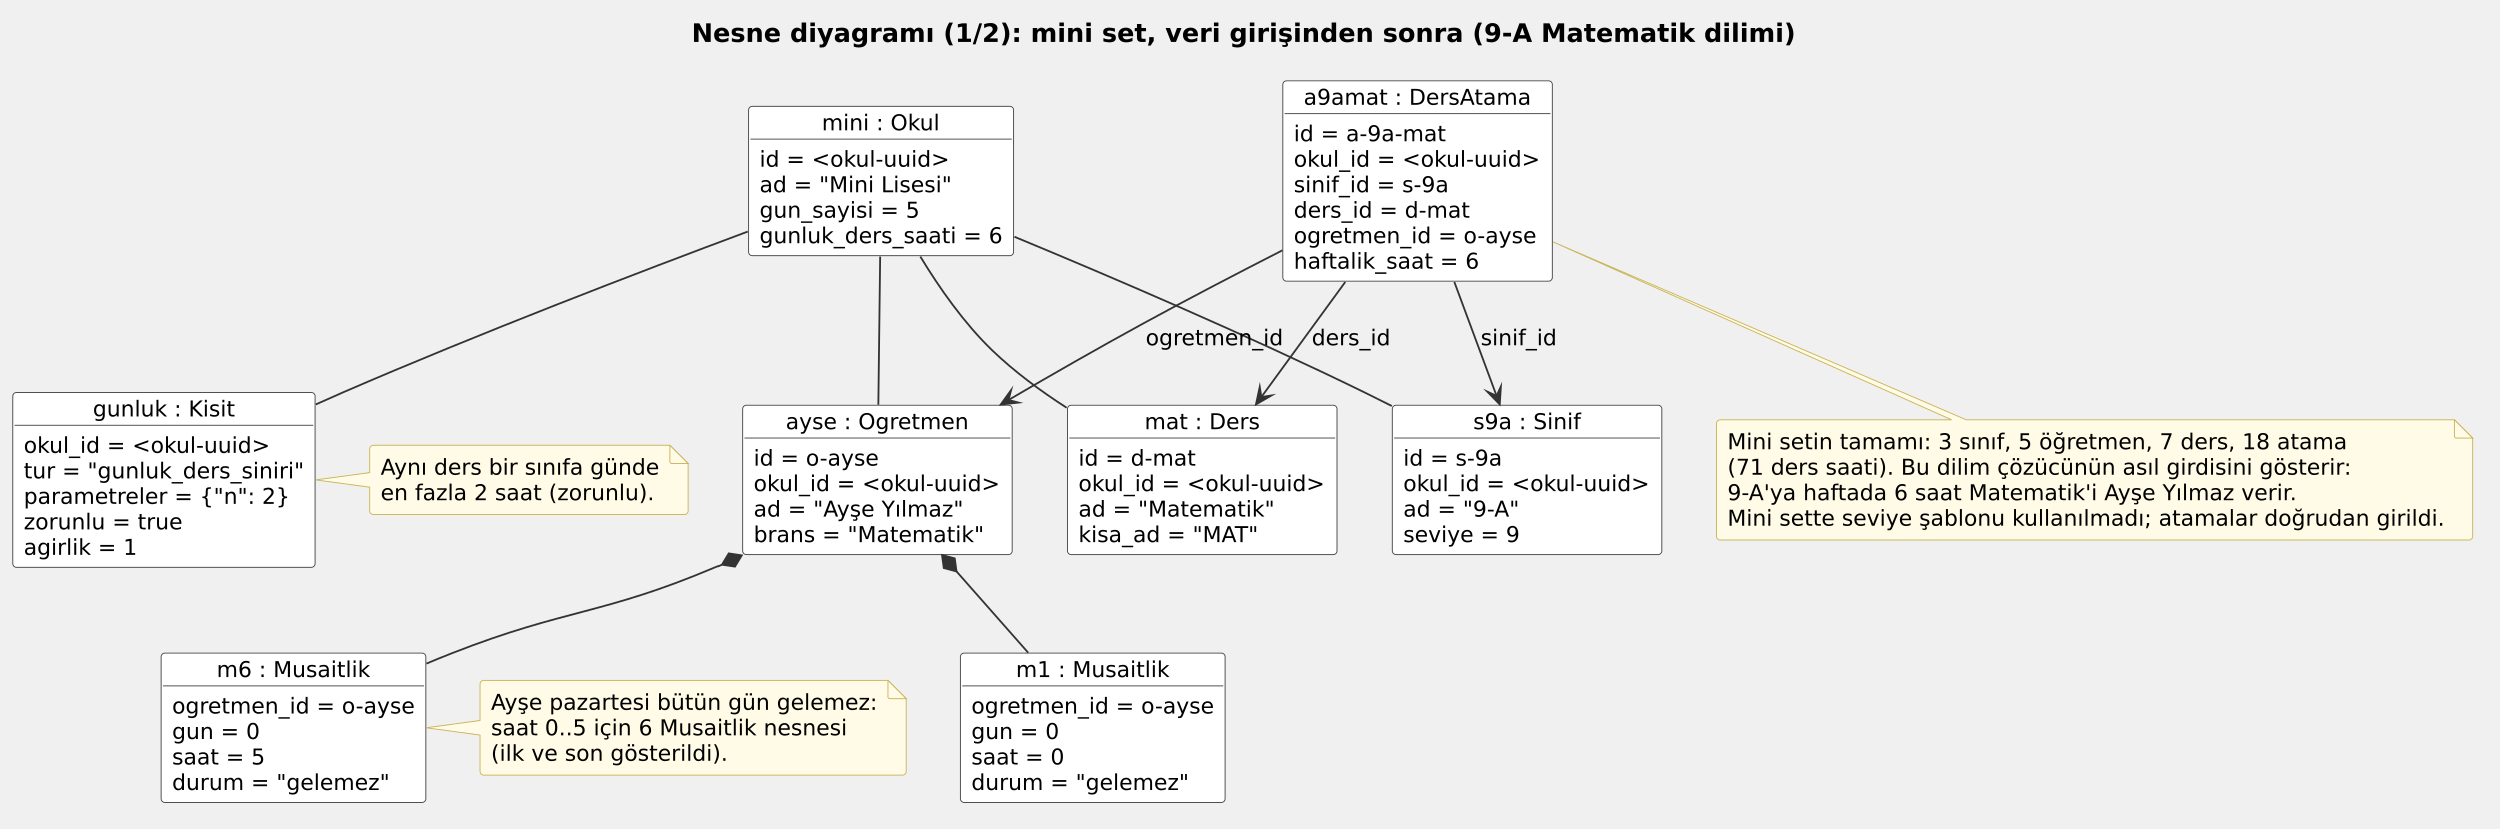
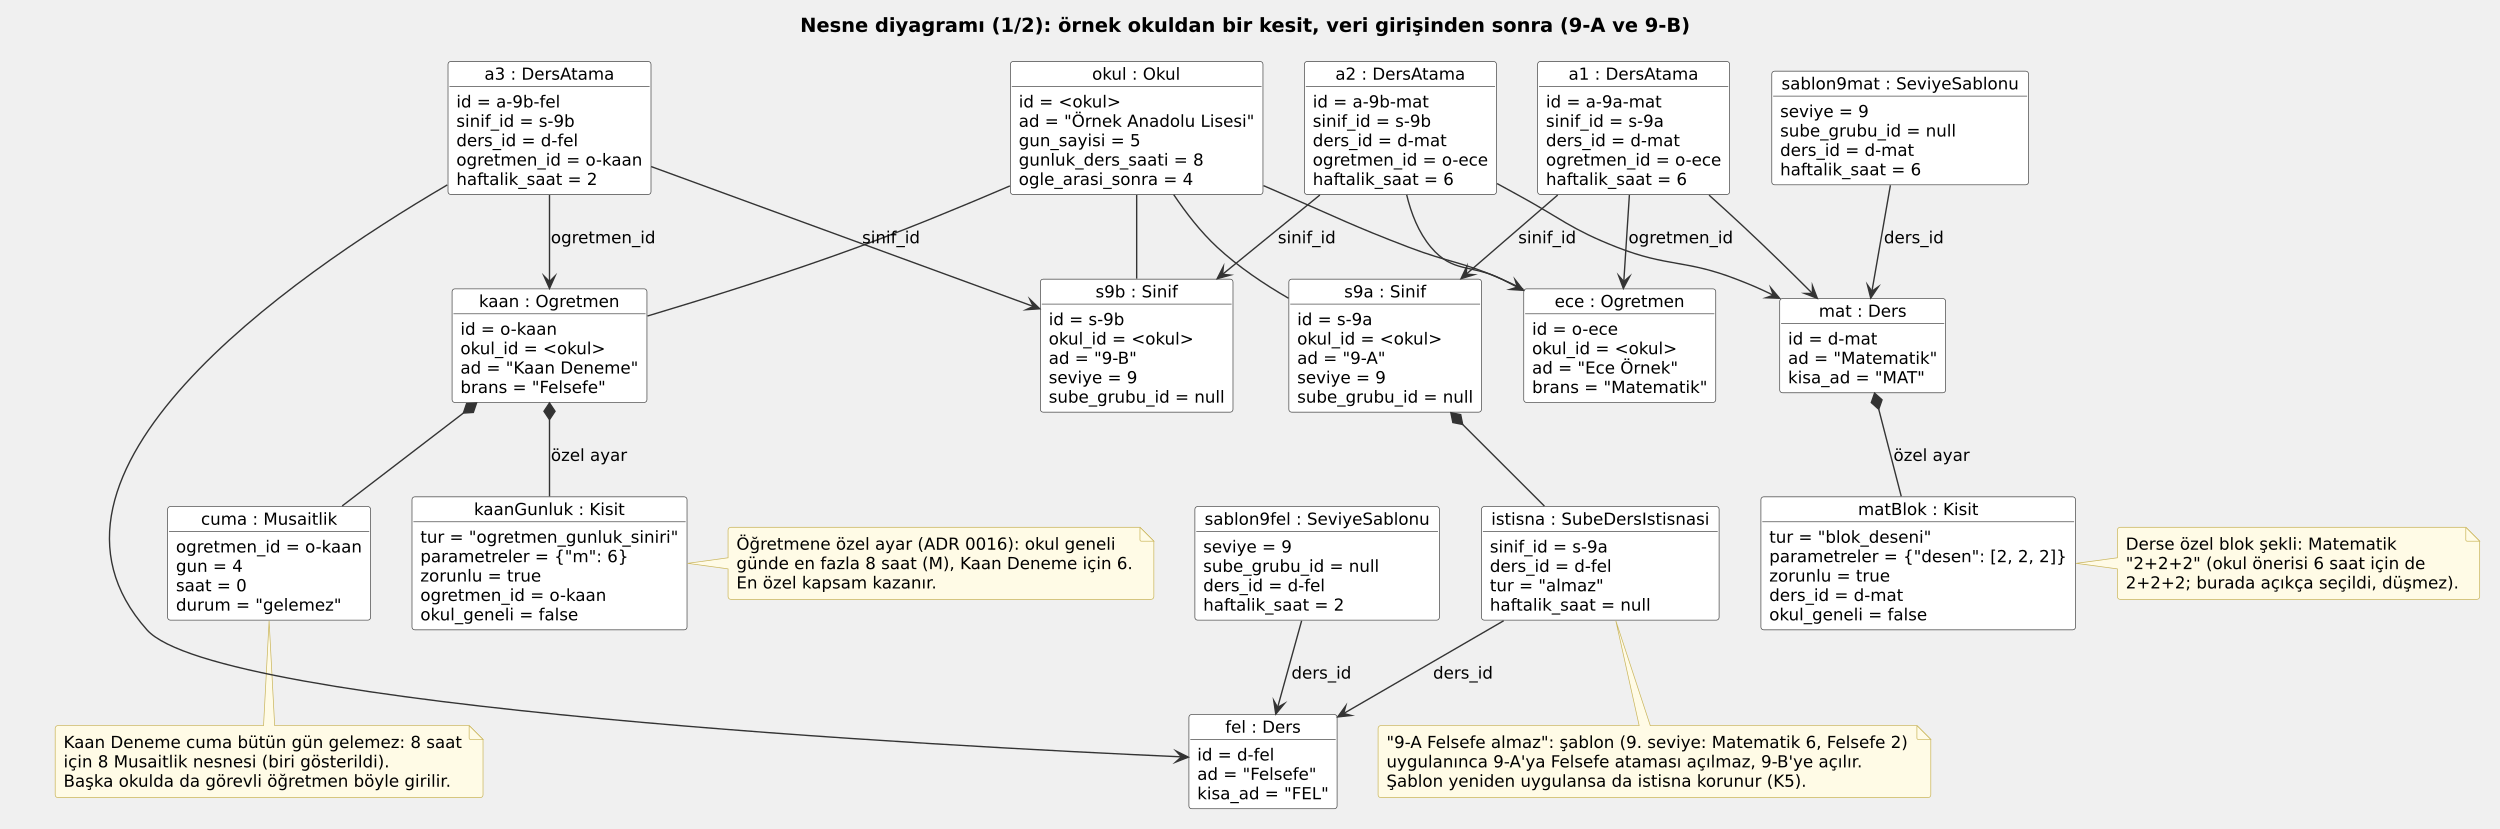
- <svg xmlns="http://www.w3.org/2000/svg" version="1.1" data-diagram-type="CLASS" style="width:1370px;height:454px;background:#FFFFFF;" width="1370px" height="454px" viewBox="0 0 1370 454" zoomAndPan="magnify" preserveAspectRatio="none" contentStyleType="text/css">
+ <svg xmlns="http://www.w3.org/2000/svg" version="1.1" data-diagram-type="CLASS" style="width:1801px;height:597px;background:#FFFFFF;" width="1801px" height="597px" viewBox="0 0 1801 597" zoomAndPan="magnify" preserveAspectRatio="none" contentStyleType="text/css">
  <defs />
  <g font-family="sans-serif" lengthAdjust="spacing">
    <g class="title" data-source-line="2">
-       <text x="379.024" y="22.995" fill="#000" font-size="14" textLength="604.974" font-weight="700" font-family="'DejaVu Sans'">Nesne diyagramı (1/2): mini set, veri girişinden sonra (9-A Matematik dilimi)</text>
+       <text x="576.447" y="22.995" fill="#000" font-size="14" textLength="641.464" font-weight="700" font-family="'DejaVu Sans'">Nesne diyagramı (1/2): örnek okuldan bir kesit, veri girişinden sonra (9-A ve 9-B)</text>
    </g>
    <g class="entity" data-qualified-name="okul" id="ent0001" data-source-line="7">
-       <rect x="410.22" y="58.267" width="145.219" height="81.844" fill="#FFF" style="stroke:#444;stroke-width:0.5;" rx="2" ry="2" />
-       <text x="450.345" y="71.406" fill="#000" font-size="12" textLength="64.969" font-family="'DejaVu Sans'">mini : Okul</text>
-       <line x1="411.22" y1="76.236" x2="554.439" y2="76.236" style="stroke:#444;stroke-width:0.5;" />
-       <text x="416.22" y="91.374" fill="#000" font-size="12" textLength="104.467" font-family="'DejaVu Sans'">id = &lt;okul-uuid&gt;</text>
-       <text x="416.22" y="105.343" fill="#000" font-size="12" textLength="105.375" font-family="'DejaVu Sans'">ad = "Mini Lisesi"</text>
-       <text x="416.22" y="119.312" fill="#000" font-size="12" textLength="87.773" font-family="'DejaVu Sans'">gun_sayisi = 5</text>
-       <text x="416.22" y="133.281" fill="#000" font-size="12" textLength="133.219" font-family="'DejaVu Sans'">gunluk_ders_saati = 6</text>
-     </g>
-     <g class="entity" data-qualified-name="ayse" id="ent0002" data-source-line="14">
-       <rect x="406.98" y="222.067" width="147.697" height="81.844" fill="#FFF" style="stroke:#444;stroke-width:0.5;" rx="2" ry="2" />
-       <text x="430.567" y="235.206" fill="#000" font-size="12" textLength="100.523" font-family="'DejaVu Sans'">ayse : Ogretmen</text>
-       <line x1="407.98" y1="240.036" x2="553.677" y2="240.036" style="stroke:#444;stroke-width:0.5;" />
-       <text x="412.98" y="255.174" fill="#000" font-size="12" textLength="68.396" font-family="'DejaVu Sans'">id = o-ayse</text>
-       <text x="412.98" y="269.143" fill="#000" font-size="12" textLength="135.697" font-family="'DejaVu Sans'">okul_id = &lt;okul-uuid&gt;</text>
-       <text x="412.98" y="283.112" fill="#000" font-size="12" textLength="115.793" font-family="'DejaVu Sans'">ad = "Ayşe Yılmaz"</text>
-       <text x="412.98" y="297.081" fill="#000" font-size="12" textLength="126.311" font-family="'DejaVu Sans'">brans = "Matematik"</text>
-     </g>
-     <g class="entity" data-qualified-name="s9a" id="ent0003" data-source-line="21">
-       <rect x="762.98" y="222.067" width="147.697" height="81.844" fill="#FFF" style="stroke:#444;stroke-width:0.5;" rx="2" ry="2" />
-       <text x="807.315" y="235.206" fill="#000" font-size="12" textLength="59.027" font-family="'DejaVu Sans'">s9a : Sinif</text>
-       <line x1="763.98" y1="240.036" x2="909.677" y2="240.036" style="stroke:#444;stroke-width:0.5;" />
-       <text x="768.98" y="255.174" fill="#000" font-size="12" textLength="54.205" font-family="'DejaVu Sans'">id = s-9a</text>
-       <text x="768.98" y="269.143" fill="#000" font-size="12" textLength="135.697" font-family="'DejaVu Sans'">okul_id = &lt;okul-uuid&gt;</text>
-       <text x="768.98" y="283.112" fill="#000" font-size="12" textLength="63.867" font-family="'DejaVu Sans'">ad = "9-A"</text>
-       <text x="768.98" y="297.081" fill="#000" font-size="12" textLength="63.873" font-family="'DejaVu Sans'">seviye = 9</text>
-     </g>
-     <g class="entity" data-qualified-name="mat" id="ent0004" data-source-line="28">
-       <rect x="584.98" y="222.067" width="147.697" height="81.844" fill="#FFF" style="stroke:#444;stroke-width:0.5;" rx="2" ry="2" />
-       <text x="627.214" y="235.206" fill="#000" font-size="12" textLength="63.229" font-family="'DejaVu Sans'">mat : Ders</text>
-       <line x1="585.98" y1="240.036" x2="731.677" y2="240.036" style="stroke:#444;stroke-width:0.5;" />
-       <text x="590.98" y="255.174" fill="#000" font-size="12" textLength="64.33" font-family="'DejaVu Sans'">id = d-mat</text>
-       <text x="590.98" y="269.143" fill="#000" font-size="12" textLength="135.697" font-family="'DejaVu Sans'">okul_id = &lt;okul-uuid&gt;</text>
-       <text x="590.98" y="283.112" fill="#000" font-size="12" textLength="107.52" font-family="'DejaVu Sans'">ad = "Matematik"</text>
-       <text x="590.98" y="297.081" fill="#000" font-size="12" textLength="99.475" font-family="'DejaVu Sans'">kisa_ad = "MAT"</text>
-     </g>
-     <g class="entity" data-qualified-name="atama" id="ent0005" data-source-line="35">
-       <rect x="702.98" y="44.297" width="147.697" height="109.781" fill="#FFF" style="stroke:#444;stroke-width:0.5;" rx="2" ry="2" />
-       <text x="714.388" y="57.436" fill="#000" font-size="12" textLength="124.881" font-family="'DejaVu Sans'">a9amat : DersAtama</text>
-       <line x1="703.98" y1="62.266" x2="849.677" y2="62.266" style="stroke:#444;stroke-width:0.5;" />
-       <text x="708.98" y="77.404" fill="#000" font-size="12" textLength="83.385" font-family="'DejaVu Sans'">id = a-9a-mat</text>
-       <text x="708.98" y="91.373" fill="#000" font-size="12" textLength="135.697" font-family="'DejaVu Sans'">okul_id = &lt;okul-uuid&gt;</text>
-       <text x="708.98" y="105.342" fill="#000" font-size="12" textLength="84.955" font-family="'DejaVu Sans'">sinif_id = s-9a</text>
-       <text x="708.98" y="119.311" fill="#000" font-size="12" textLength="96.516" font-family="'DejaVu Sans'">ders_id = d-mat</text>
-       <text x="708.98" y="133.279" fill="#000" font-size="12" textLength="133.055" font-family="'DejaVu Sans'">ogretmen_id = o-ayse</text>
-       <text x="708.98" y="147.248" fill="#000" font-size="12" textLength="101.842" font-family="'DejaVu Sans'">haftalik_saat = 6</text>
-     </g>
-     <g class="entity" data-qualified-name="m1" id="ent0006" data-source-line="44">
-       <rect x="526.3" y="357.897" width="145.055" height="81.844" fill="#FFF" style="stroke:#444;stroke-width:0.5;" rx="2" ry="2" />
-       <text x="556.719" y="371.036" fill="#000" font-size="12" textLength="84.217" font-family="'DejaVu Sans'">m1 : Musaitlik</text>
-       <line x1="527.3" y1="375.866" x2="670.355" y2="375.866" style="stroke:#444;stroke-width:0.5;" />
-       <text x="532.3" y="391.004" fill="#000" font-size="12" textLength="133.055" font-family="'DejaVu Sans'">ogretmen_id = o-ayse</text>
-       <text x="532.3" y="404.973" fill="#000" font-size="12" textLength="48.146" font-family="'DejaVu Sans'">gun = 0</text>
-       <text x="532.3" y="418.942" fill="#000" font-size="12" textLength="50.982" font-family="'DejaVu Sans'">saat = 0</text>
-       <text x="532.3" y="432.911" fill="#000" font-size="12" textLength="119.262" font-family="'DejaVu Sans'">durum = "gelemez"</text>
-     </g>
-     <g class="entity" data-qualified-name="m6" id="ent0007" data-source-line="51">
-       <rect x="88.3" y="357.897" width="145.055" height="81.844" fill="#FFF" style="stroke:#444;stroke-width:0.5;" rx="2" ry="2" />
-       <text x="118.719" y="371.036" fill="#000" font-size="12" textLength="84.217" font-family="'DejaVu Sans'">m6 : Musaitlik</text>
-       <line x1="89.3" y1="375.866" x2="232.355" y2="375.866" style="stroke:#444;stroke-width:0.5;" />
-       <text x="94.3" y="391.004" fill="#000" font-size="12" textLength="133.055" font-family="'DejaVu Sans'">ogretmen_id = o-ayse</text>
-       <text x="94.3" y="404.973" fill="#000" font-size="12" textLength="48.146" font-family="'DejaVu Sans'">gun = 0</text>
-       <text x="94.3" y="418.942" fill="#000" font-size="12" textLength="50.982" font-family="'DejaVu Sans'">saat = 5</text>
-       <text x="94.3" y="432.911" fill="#000" font-size="12" textLength="119.262" font-family="'DejaVu Sans'">durum = "gelemez"</text>
-     </g>
-     <g class="entity" data-qualified-name="kisit" id="ent0008" data-source-line="58">
-       <rect x="7" y="215.077" width="165.662" height="95.813" fill="#FFF" style="stroke:#444;stroke-width:0.5;" rx="2" ry="2" />
-       <text x="50.89" y="228.216" fill="#000" font-size="12" textLength="77.883" font-family="'DejaVu Sans'">gunluk : Kisit</text>
-       <line x1="8" y1="233.046" x2="171.662" y2="233.046" style="stroke:#444;stroke-width:0.5;" />
-       <text x="13" y="248.184" fill="#000" font-size="12" textLength="135.697" font-family="'DejaVu Sans'">okul_id = &lt;okul-uuid&gt;</text>
-       <text x="13" y="262.153" fill="#000" font-size="12" textLength="153.662" font-family="'DejaVu Sans'">tur = "gunluk_ders_siniri"</text>
-       <text x="13" y="276.122" fill="#000" font-size="12" textLength="146.092" font-family="'DejaVu Sans'">parametreler = {"n": 2}</text>
-       <text x="13" y="290.091" fill="#000" font-size="12" textLength="87.035" font-family="'DejaVu Sans'">zorunlu = true</text>
-       <text x="13" y="304.059" fill="#000" font-size="12" textLength="62.174" font-family="'DejaVu Sans'">agirlik = 1</text>
-     </g>
-     <g class="entity" data-qualified-name="GMN18" id="ent0019" data-source-line="77">
-       <path d="M263.07,374.857 L263.07,394.817 L233.55,398.817 L263.07,402.817 L263.07,422.763 A2,2 0 0 0 265.07,424.763 L494.601,424.763 A2,2 0 0 0 496.601,422.763 L496.601,382.857 L486.601,372.857 L265.07,372.857 A2,2 0 0 0 263.07,374.857" style="stroke:#C9B458;stroke-width:0.5;" fill="#FFFBE6" />
-       <path d="M486.601,372.857 L486.601,381.857 A1,1 0 0 0 487.601,382.857 L496.601,382.857 L486.601,372.857" style="stroke:#C9B458;stroke-width:0.5;" fill="#FFFBE6" />
-       <text x="269.07" y="388.996" fill="#000" font-size="12" textLength="212.531" font-family="'DejaVu Sans'">Ayşe pazartesi bütün gün gelemez:</text>
-       <text x="269.07" y="402.964" fill="#000" font-size="12" textLength="195.176" font-family="'DejaVu Sans'">saat 0..5 için 6 Musaitlik nesnesi</text>
-       <text x="269.07" y="416.933" fill="#000" font-size="12" textLength="129.773" font-family="'DejaVu Sans'">(ilk ve son gösterildi).</text>
-     </g>
-     <g class="entity" data-qualified-name="GMN21" id="ent0022" data-source-line="83">
-       <path d="M940.63,232.047 L940.63,293.922 A2,2 0 0 0 942.63,295.922 L1353.023,295.922 A2,2 0 0 0 1355.023,293.922 L1355.023,240.047 L1345.023,230.047 L1077.46,230.047 L851.02,132.547 L1069.46,230.047 L942.63,230.047 A2,2 0 0 0 940.63,232.047" style="stroke:#C9B458;stroke-width:0.5;" fill="#FFFBE6" />
-       <path d="M1345.023,230.047 L1345.023,239.047 A1,1 0 0 0 1346.023,240.047 L1355.023,240.047 L1345.023,230.047" style="stroke:#C9B458;stroke-width:0.5;" fill="#FFFBE6" />
-       <text x="946.63" y="246.186" fill="#000" font-size="12" textLength="339.885" font-family="'DejaVu Sans'">Mini setin tamamı: 3 sınıf, 5 öğretmen, 7 ders, 18 atama</text>
-       <text x="946.63" y="260.154" fill="#000" font-size="12" textLength="342.334" font-family="'DejaVu Sans'">(71 ders saati). Bu dilim çözücünün asıl girdisini gösterir:</text>
-       <text x="946.63" y="274.123" fill="#000" font-size="12" textLength="314.385" font-family="'DejaVu Sans'">9-A'ya haftada 6 saat Matematik'i Ayşe Yılmaz verir.</text>
-       <text x="946.63" y="288.092" fill="#000" font-size="12" textLength="393.393" font-family="'DejaVu Sans'">Mini sette seviye şablonu kullanılmadı; atamalar doğrudan girildi.</text>
-     </g>
-     <g class="entity" data-qualified-name="GMN24" id="ent0025" data-source-line="90">
-       <path d="M202.58,246.017 L202.58,258.987 L173.03,262.987 L202.58,266.987 L202.58,279.954 A2,2 0 0 0 204.58,281.954 L375.09,281.954 A2,2 0 0 0 377.09,279.954 L377.09,254.017 L367.09,244.017 L204.58,244.017 A2,2 0 0 0 202.58,246.017" style="stroke:#C9B458;stroke-width:0.5;" fill="#FFFBE6" />
-       <path d="M367.09,244.017 L367.09,253.017 A1,1 0 0 0 368.09,254.017 L377.09,254.017 L367.09,244.017" style="stroke:#C9B458;stroke-width:0.5;" fill="#FFFBE6" />
-       <text x="208.58" y="260.156" fill="#000" font-size="12" textLength="153.51" font-family="'DejaVu Sans'">Aynı ders bir sınıfa günde</text>
-       <text x="208.58" y="274.124" fill="#000" font-size="12" textLength="150.012" font-family="'DejaVu Sans'">en fazla 2 saat (zorunlu).</text>
-     </g>
-     <g class="link" data-entity-1="ent0001" data-entity-2="ent0002" id="lnk9" data-source-line="66" data-link-type="association">
-       <path d="M482.33,140.597 C482.02,165.407 481.63,197.047 481.33,221.807" style="stroke:#333;stroke-width:1;" fill="none" id="okul-ayse" codeLine="66" />
-     </g>
-     <g class="link" data-entity-1="ent0001" data-entity-2="ent0003" id="lnk10" data-source-line="67" data-link-type="association">
-       <path d="M555.91,129.757 C609.59,151.977 683.98,183.847 747.83,215.077 C752.69,217.457 757.69,219.947 762.7,222.487" style="stroke:#333;stroke-width:1;" fill="none" id="okul-s9a" codeLine="67" />
-     </g>
-     <g class="link" data-entity-1="ent0001" data-entity-2="ent0004" id="lnk11" data-source-line="68" data-link-type="association">
-       <path d="M504.34,140.597 C514.76,157.777 528.37,177.217 543.83,192.077 C555.88,203.657 570.16,214.217 584.5,223.427" style="stroke:#333;stroke-width:1;" fill="none" id="okul-mat" codeLine="68" />
-     </g>
-     <g class="link" data-entity-1="ent0001" data-entity-2="ent0008" id="lnk12" data-source-line="69" data-link-type="association">
-       <path d="M409.78,126.897 C349.7,149.277 262.6,182.687 187.83,215.077 C182.99,217.177 178.03,219.387 173.04,221.637" style="stroke:#333;stroke-width:1;" fill="none" id="okul-kisit" codeLine="69" />
-     </g>
-     <g class="link" data-entity-1="ent0005" data-entity-2="ent0003" id="lnk13" data-source-line="70" data-link-type="dependency">
-       <path d="M796.98,154.517 C805.11,176.457 812.602,196.649 820.122,216.929" style="stroke:#333;stroke-width:1;" fill="none" id="atama-to-s9a" codeLine="70" />
-       <polygon points="821.86,221.617,822.481,211.788,820.122,216.929,814.98,214.569,821.86,221.617" fill="#333" style="stroke:#333;stroke-width:1;stroke-linejoin:miter;stroke-miterlimit:10;" />
-       <text x="811.42" y="189.216" fill="#000" font-size="12" textLength="41.701" font-family="'DejaVu Sans'">sinif_id</text>
-     </g>
-     <g class="link" data-entity-1="ent0005" data-entity-2="ent0004" id="lnk14" data-source-line="71" data-link-type="dependency">
-       <path d="M737.21,154.517 C721.21,176.457 706.017,197.298 691.217,217.578" style="stroke:#333;stroke-width:1;" fill="none" id="atama-to-mat" codeLine="71" />
-       <polygon points="688.27,221.617,696.807,216.705,691.217,217.578,690.344,211.989,688.27,221.617" fill="#333" style="stroke:#333;stroke-width:1;stroke-linejoin:miter;stroke-miterlimit:10;" />
-       <text x="718.83" y="189.216" fill="#000" font-size="12" textLength="43.137" font-family="'DejaVu Sans'">ders_id</text>
-     </g>
-     <g class="link" data-entity-1="ent0005" data-entity-2="ent0002" id="lnk15" data-source-line="72" data-link-type="dependency">
-       <path d="M702.8,137.157 C678.46,149.577 651.35,163.677 626.83,177.077 C600.97,191.217 577.235,204.811 552.685,219.181" style="stroke:#333;stroke-width:1;" fill="none" id="atama-to-ayse" codeLine="72" />
-       <polygon points="548.37,221.707,558.158,220.613,552.685,219.181,554.117,213.708,548.37,221.707" fill="#333" style="stroke:#333;stroke-width:1;stroke-linejoin:miter;stroke-miterlimit:10;" />
-       <text x="627.83" y="189.216" fill="#000" font-size="12" textLength="75.609" font-family="'DejaVu Sans'">ogretmen_id</text>
-     </g>
-     <g class="link" data-entity-1="ent0002" data-entity-2="ent0006" id="lnk16" data-source-line="73" data-link-type="composition">
-       <path d="M524.167,313.137 C539.107,330.077 548.52,340.757 563.45,357.687" style="stroke:#333;stroke-width:1;" fill="none" id="ayse-backto-m1" codeLine="73" />
-       <polygon points="516.23,304.137,517.199,311.283,524.167,313.137,523.199,305.991,516.23,304.137" fill="#333" style="stroke:#333;stroke-width:1;stroke-linejoin:miter;stroke-miterlimit:10;" />
-     </g>
-     <g class="link" data-entity-1="ent0002" data-entity-2="ent0007" id="lnk17" data-source-line="74" data-link-type="composition">
-       <path d="M395.628,309.437 C390.708,311.747 396.66,308.847 391.83,310.897 C329.83,337.127 310.53,333.367 247.83,357.897 C243.19,359.707 238.44,361.647 233.67,363.657" style="stroke:#333;stroke-width:1;" fill="none" id="ayse-backto-m6" codeLine="74" />
-       <polygon points="406.49,304.337,399.359,303.266,395.628,309.437,402.759,310.508,406.49,304.337" fill="#333" style="stroke:#333;stroke-width:1;stroke-linejoin:miter;stroke-miterlimit:10;" />
+       <rect x="727.89" y="44.297" width="181.945" height="95.813" fill="#FFF" style="stroke:#444;stroke-width:0.5;" rx="2" ry="2" />
+       <text x="786.744" y="57.436" fill="#000" font-size="12" textLength="64.236" font-family="'DejaVu Sans'">okul : Okul</text>
+       <line x1="728.89" y1="62.266" x2="908.835" y2="62.266" style="stroke:#444;stroke-width:0.5;" />
+       <text x="733.89" y="77.404" fill="#000" font-size="12" textLength="73.975" font-family="'DejaVu Sans'">id = &lt;okul&gt;</text>
+       <text x="733.89" y="91.373" fill="#000" font-size="12" textLength="169.945" font-family="'DejaVu Sans'">ad = "Örnek Anadolu Lisesi"</text>
+       <text x="733.89" y="105.342" fill="#000" font-size="12" textLength="87.773" font-family="'DejaVu Sans'">gun_sayisi = 5</text>
+       <text x="733.89" y="119.311" fill="#000" font-size="12" textLength="133.219" font-family="'DejaVu Sans'">gunluk_ders_saati = 8</text>
+       <text x="733.89" y="133.279" fill="#000" font-size="12" textLength="125.707" font-family="'DejaVu Sans'">ogle_arasi_sonra = 4</text>
+     </g>
+     <g class="entity" data-qualified-name="s9a" id="ent0002" data-source-line="15">
+       <rect x="928.49" y="201.107" width="138.75" height="95.813" fill="#FFF" style="stroke:#444;stroke-width:0.5;" rx="2" ry="2" />
+       <text x="968.351" y="214.246" fill="#000" font-size="12" textLength="59.027" font-family="'DejaVu Sans'">s9a : Sinif</text>
+       <line x1="929.49" y1="219.076" x2="1066.24" y2="219.076" style="stroke:#444;stroke-width:0.5;" />
+       <text x="934.49" y="234.214" fill="#000" font-size="12" textLength="54.205" font-family="'DejaVu Sans'">id = s-9a</text>
+       <text x="934.49" y="248.183" fill="#000" font-size="12" textLength="105.205" font-family="'DejaVu Sans'">okul_id = &lt;okul&gt;</text>
+       <text x="934.49" y="262.152" fill="#000" font-size="12" textLength="63.867" font-family="'DejaVu Sans'">ad = "9-A"</text>
+       <text x="934.49" y="276.121" fill="#000" font-size="12" textLength="63.873" font-family="'DejaVu Sans'">seviye = 9</text>
+       <text x="934.49" y="290.089" fill="#000" font-size="12" textLength="126.75" font-family="'DejaVu Sans'">sube_grubu_id = null</text>
+     </g>
+     <g class="entity" data-qualified-name="s9b" id="ent0003" data-source-line="22">
+       <rect x="749.49" y="201.107" width="138.75" height="95.813" fill="#FFF" style="stroke:#444;stroke-width:0.5;" rx="2" ry="2" />
+       <text x="789.219" y="214.246" fill="#000" font-size="12" textLength="59.291" font-family="'DejaVu Sans'">s9b : Sinif</text>
+       <line x1="750.49" y1="219.076" x2="887.24" y2="219.076" style="stroke:#444;stroke-width:0.5;" />
+       <text x="755.49" y="234.214" fill="#000" font-size="12" textLength="54.469" font-family="'DejaVu Sans'">id = s-9b</text>
+       <text x="755.49" y="248.183" fill="#000" font-size="12" textLength="105.205" font-family="'DejaVu Sans'">okul_id = &lt;okul&gt;</text>
+       <text x="755.49" y="262.152" fill="#000" font-size="12" textLength="63.891" font-family="'DejaVu Sans'">ad = "9-B"</text>
+       <text x="755.49" y="276.121" fill="#000" font-size="12" textLength="63.873" font-family="'DejaVu Sans'">seviye = 9</text>
+       <text x="755.49" y="290.089" fill="#000" font-size="12" textLength="126.75" font-family="'DejaVu Sans'">sube_grubu_id = null</text>
+     </g>
+     <g class="entity" data-qualified-name="mat" id="ent0004" data-source-line="30">
+       <rect x="1282.1" y="215.077" width="119.52" height="67.875" fill="#FFF" style="stroke:#444;stroke-width:0.5;" rx="2" ry="2" />
+       <text x="1310.246" y="228.216" fill="#000" font-size="12" textLength="63.229" font-family="'DejaVu Sans'">mat : Ders</text>
+       <line x1="1283.1" y1="233.046" x2="1400.62" y2="233.046" style="stroke:#444;stroke-width:0.5;" />
+       <text x="1288.1" y="248.184" fill="#000" font-size="12" textLength="64.33" font-family="'DejaVu Sans'">id = d-mat</text>
+       <text x="1288.1" y="262.153" fill="#000" font-size="12" textLength="107.52" font-family="'DejaVu Sans'">ad = "Matematik"</text>
+       <text x="1288.1" y="276.122" fill="#000" font-size="12" textLength="99.475" font-family="'DejaVu Sans'">kisa_ad = "MAT"</text>
+     </g>
+     <g class="entity" data-qualified-name="fel" id="ent0005" data-source-line="35">
+       <rect x="856.49" y="514.737" width="106.752" height="67.875" fill="#FFF" style="stroke:#444;stroke-width:0.5;" rx="2" ry="2" />
+       <text x="882.655" y="527.876" fill="#000" font-size="12" textLength="54.422" font-family="'DejaVu Sans'">fel : Ders</text>
+       <line x1="857.49" y1="532.706" x2="962.242" y2="532.706" style="stroke:#444;stroke-width:0.5;" />
+       <text x="862.49" y="547.844" fill="#000" font-size="12" textLength="55.523" font-family="'DejaVu Sans'">id = d-fel</text>
+       <text x="862.49" y="561.813" fill="#000" font-size="12" textLength="86.555" font-family="'DejaVu Sans'">ad = "Felsefe"</text>
+       <text x="862.49" y="575.782" fill="#000" font-size="12" textLength="94.752" font-family="'DejaVu Sans'">kisa_ad = "FEL"</text>
+     </g>
+     <g class="entity" data-qualified-name="ece" id="ent0006" data-source-line="41">
+       <rect x="1097.71" y="208.087" width="138.311" height="81.844" fill="#FFF" style="stroke:#444;stroke-width:0.5;" rx="2" ry="2" />
+       <text x="1119.967" y="221.226" fill="#000" font-size="12" textLength="93.797" font-family="'DejaVu Sans'">ece : Ogretmen</text>
+       <line x1="1098.71" y1="226.056" x2="1235.021" y2="226.056" style="stroke:#444;stroke-width:0.5;" />
+       <text x="1103.71" y="241.194" fill="#000" font-size="12" textLength="61.67" font-family="'DejaVu Sans'">id = o-ece</text>
+       <text x="1103.71" y="255.163" fill="#000" font-size="12" textLength="105.205" font-family="'DejaVu Sans'">okul_id = &lt;okul&gt;</text>
+       <text x="1103.71" y="269.132" fill="#000" font-size="12" textLength="105.387" font-family="'DejaVu Sans'">ad = "Ece Örnek"</text>
+       <text x="1103.71" y="283.101" fill="#000" font-size="12" textLength="126.311" font-family="'DejaVu Sans'">brans = "Matematik"</text>
+     </g>
+     <g class="entity" data-qualified-name="kaan" id="ent0007" data-source-line="47">
+       <rect x="325.68" y="208.087" width="140.373" height="81.844" fill="#FFF" style="stroke:#444;stroke-width:0.5;" rx="2" ry="2" />
+       <text x="345.019" y="221.226" fill="#000" font-size="12" textLength="101.695" font-family="'DejaVu Sans'">kaan : Ogretmen</text>
+       <line x1="326.68" y1="226.056" x2="465.053" y2="226.056" style="stroke:#444;stroke-width:0.5;" />
+       <text x="331.68" y="241.194" fill="#000" font-size="12" textLength="69.568" font-family="'DejaVu Sans'">id = o-kaan</text>
+       <text x="331.68" y="255.163" fill="#000" font-size="12" textLength="105.205" font-family="'DejaVu Sans'">okul_id = &lt;okul&gt;</text>
+       <text x="331.68" y="269.132" fill="#000" font-size="12" textLength="128.373" font-family="'DejaVu Sans'">ad = "Kaan Deneme"</text>
+       <text x="331.68" y="283.101" fill="#000" font-size="12" textLength="105.346" font-family="'DejaVu Sans'">brans = "Felsefe"</text>
+     </g>
+     <g class="entity" data-qualified-name="sb1" id="ent0008" data-source-line="54">
+       <rect x="1276.39" y="51.277" width="184.953" height="81.844" fill="#FFF" style="stroke:#444;stroke-width:0.5;" rx="2" ry="2" />
+       <text x="1283.39" y="64.416" fill="#000" font-size="12" textLength="170.953" font-family="'DejaVu Sans'">sablon9mat : SeviyeSablonu</text>
+       <line x1="1277.39" y1="69.246" x2="1460.343" y2="69.246" style="stroke:#444;stroke-width:0.5;" />
+       <text x="1282.39" y="84.384" fill="#000" font-size="12" textLength="63.873" font-family="'DejaVu Sans'">seviye = 9</text>
+       <text x="1282.39" y="98.353" fill="#000" font-size="12" textLength="126.75" font-family="'DejaVu Sans'">sube_grubu_id = null</text>
+       <text x="1282.39" y="112.322" fill="#000" font-size="12" textLength="96.516" font-family="'DejaVu Sans'">ders_id = d-mat</text>
+       <text x="1282.39" y="126.291" fill="#000" font-size="12" textLength="101.842" font-family="'DejaVu Sans'">haftalik_saat = 6</text>
+     </g>
+     <g class="entity" data-qualified-name="sb2" id="ent0009" data-source-line="60">
+       <rect x="860.79" y="364.907" width="176.146" height="81.844" fill="#FFF" style="stroke:#444;stroke-width:0.5;" rx="2" ry="2" />
+       <text x="867.79" y="378.046" fill="#000" font-size="12" textLength="162.146" font-family="'DejaVu Sans'">sablon9fel : SeviyeSablonu</text>
+       <line x1="861.79" y1="382.876" x2="1035.936" y2="382.876" style="stroke:#444;stroke-width:0.5;" />
+       <text x="866.79" y="398.014" fill="#000" font-size="12" textLength="63.873" font-family="'DejaVu Sans'">seviye = 9</text>
+       <text x="866.79" y="411.983" fill="#000" font-size="12" textLength="126.75" font-family="'DejaVu Sans'">sube_grubu_id = null</text>
+       <text x="866.79" y="425.952" fill="#000" font-size="12" textLength="87.709" font-family="'DejaVu Sans'">ders_id = d-fel</text>
+       <text x="866.79" y="439.921" fill="#000" font-size="12" textLength="101.842" font-family="'DejaVu Sans'">haftalik_saat = 2</text>
+     </g>
+     <g class="entity" data-qualified-name="ist" id="ent0010" data-source-line="67">
+       <rect x="1067.28" y="364.907" width="171.166" height="81.844" fill="#FFF" style="stroke:#444;stroke-width:0.5;" rx="2" ry="2" />
+       <text x="1074.28" y="378.046" fill="#000" font-size="12" textLength="157.166" font-family="'DejaVu Sans'">istisna : SubeDersIstisnasi</text>
+       <line x1="1068.28" y1="382.876" x2="1237.446" y2="382.876" style="stroke:#444;stroke-width:0.5;" />
+       <text x="1073.28" y="398.014" fill="#000" font-size="12" textLength="84.955" font-family="'DejaVu Sans'">sinif_id = s-9a</text>
+       <text x="1073.28" y="411.983" fill="#000" font-size="12" textLength="87.709" font-family="'DejaVu Sans'">ders_id = d-fel</text>
+       <text x="1073.28" y="425.952" fill="#000" font-size="12" textLength="81.996" font-family="'DejaVu Sans'">tur = "almaz"</text>
+       <text x="1073.28" y="439.921" fill="#000" font-size="12" textLength="116.086" font-family="'DejaVu Sans'">haftalik_saat = null</text>
+     </g>
+     <g class="entity" data-qualified-name="a1" id="ent0011" data-source-line="74">
+       <rect x="1107.7" y="44.297" width="138.328" height="95.813" fill="#FFF" style="stroke:#444;stroke-width:0.5;" rx="2" ry="2" />
+       <text x="1129.974" y="57.436" fill="#000" font-size="12" textLength="93.779" font-family="'DejaVu Sans'">a1 : DersAtama</text>
+       <line x1="1108.7" y1="62.266" x2="1245.028" y2="62.266" style="stroke:#444;stroke-width:0.5;" />
+       <text x="1113.7" y="77.404" fill="#000" font-size="12" textLength="83.385" font-family="'DejaVu Sans'">id = a-9a-mat</text>
+       <text x="1113.7" y="91.373" fill="#000" font-size="12" textLength="84.955" font-family="'DejaVu Sans'">sinif_id = s-9a</text>
+       <text x="1113.7" y="105.342" fill="#000" font-size="12" textLength="96.516" font-family="'DejaVu Sans'">ders_id = d-mat</text>
+       <text x="1113.7" y="119.311" fill="#000" font-size="12" textLength="126.328" font-family="'DejaVu Sans'">ogretmen_id = o-ece</text>
+       <text x="1113.7" y="133.279" fill="#000" font-size="12" textLength="101.842" font-family="'DejaVu Sans'">haftalik_saat = 6</text>
+     </g>
+     <g class="entity" data-qualified-name="a2" id="ent0012" data-source-line="81">
+       <rect x="939.7" y="44.297" width="138.328" height="95.813" fill="#FFF" style="stroke:#444;stroke-width:0.5;" rx="2" ry="2" />
+       <text x="961.974" y="57.436" fill="#000" font-size="12" textLength="93.779" font-family="'DejaVu Sans'">a2 : DersAtama</text>
+       <line x1="940.7" y1="62.266" x2="1077.028" y2="62.266" style="stroke:#444;stroke-width:0.5;" />
+       <text x="945.7" y="77.404" fill="#000" font-size="12" textLength="83.648" font-family="'DejaVu Sans'">id = a-9b-mat</text>
+       <text x="945.7" y="91.373" fill="#000" font-size="12" textLength="85.219" font-family="'DejaVu Sans'">sinif_id = s-9b</text>
+       <text x="945.7" y="105.342" fill="#000" font-size="12" textLength="96.516" font-family="'DejaVu Sans'">ders_id = d-mat</text>
+       <text x="945.7" y="119.311" fill="#000" font-size="12" textLength="126.328" font-family="'DejaVu Sans'">ogretmen_id = o-ece</text>
+       <text x="945.7" y="133.279" fill="#000" font-size="12" textLength="101.842" font-family="'DejaVu Sans'">haftalik_saat = 6</text>
+     </g>
+     <g class="entity" data-qualified-name="a3" id="ent0013" data-source-line="88">
+       <rect x="322.75" y="44.297" width="146.227" height="95.813" fill="#FFF" style="stroke:#444;stroke-width:0.5;" rx="2" ry="2" />
+       <text x="348.974" y="57.436" fill="#000" font-size="12" textLength="93.779" font-family="'DejaVu Sans'">a3 : DersAtama</text>
+       <line x1="323.75" y1="62.266" x2="467.977" y2="62.266" style="stroke:#444;stroke-width:0.5;" />
+       <text x="328.75" y="77.404" fill="#000" font-size="12" textLength="74.842" font-family="'DejaVu Sans'">id = a-9b-fel</text>
+       <text x="328.75" y="91.373" fill="#000" font-size="12" textLength="85.219" font-family="'DejaVu Sans'">sinif_id = s-9b</text>
+       <text x="328.75" y="105.342" fill="#000" font-size="12" textLength="87.709" font-family="'DejaVu Sans'">ders_id = d-fel</text>
+       <text x="328.75" y="119.311" fill="#000" font-size="12" textLength="134.227" font-family="'DejaVu Sans'">ogretmen_id = o-kaan</text>
+       <text x="328.75" y="133.279" fill="#000" font-size="12" textLength="101.842" font-family="'DejaVu Sans'">haftalik_saat = 2</text>
+     </g>
+     <g class="entity" data-qualified-name="mus" id="ent0014" data-source-line="96">
+       <rect x="120.75" y="364.907" width="146.227" height="81.844" fill="#FFF" style="stroke:#444;stroke-width:0.5;" rx="2" ry="2" />
+       <text x="144.794" y="378.046" fill="#000" font-size="12" textLength="98.139" font-family="'DejaVu Sans'">cuma : Musaitlik</text>
+       <line x1="121.75" y1="382.876" x2="265.977" y2="382.876" style="stroke:#444;stroke-width:0.5;" />
+       <text x="126.75" y="398.014" fill="#000" font-size="12" textLength="134.227" font-family="'DejaVu Sans'">ogretmen_id = o-kaan</text>
+       <text x="126.75" y="411.983" fill="#000" font-size="12" textLength="48.146" font-family="'DejaVu Sans'">gun = 4</text>
+       <text x="126.75" y="425.952" fill="#000" font-size="12" textLength="50.982" font-family="'DejaVu Sans'">saat = 0</text>
+       <text x="126.75" y="439.921" fill="#000" font-size="12" textLength="119.262" font-family="'DejaVu Sans'">durum = "gelemez"</text>
+     </g>
+     <g class="entity" data-qualified-name="k1" id="ent0015" data-source-line="103">
+       <rect x="296.8" y="357.917" width="198.135" height="95.813" fill="#FFF" style="stroke:#444;stroke-width:0.5;" rx="2" ry="2" />
+       <text x="341.454" y="371.056" fill="#000" font-size="12" textLength="108.826" font-family="'DejaVu Sans'">kaanGunluk : Kisit</text>
+       <line x1="297.8" y1="375.886" x2="493.935" y2="375.886" style="stroke:#444;stroke-width:0.5;" />
+       <text x="302.8" y="391.024" fill="#000" font-size="12" textLength="186.135" font-family="'DejaVu Sans'">tur = "ogretmen_gunluk_siniri"</text>
+       <text x="302.8" y="404.993" fill="#000" font-size="12" textLength="150.176" font-family="'DejaVu Sans'">parametreler = {"m": 6}</text>
+       <text x="302.8" y="418.962" fill="#000" font-size="12" textLength="87.035" font-family="'DejaVu Sans'">zorunlu = true</text>
+       <text x="302.8" y="432.931" fill="#000" font-size="12" textLength="134.227" font-family="'DejaVu Sans'">ogretmen_id = o-kaan</text>
+       <text x="302.8" y="446.899" fill="#000" font-size="12" textLength="114.117" font-family="'DejaVu Sans'">okul_geneli = false</text>
+     </g>
+     <g class="entity" data-qualified-name="k2" id="ent0016" data-source-line="110">
+       <rect x="1268.56" y="357.917" width="226.617" height="95.813" fill="#FFF" style="stroke:#444;stroke-width:0.5;" rx="2" ry="2" />
+       <text x="1338.483" y="371.056" fill="#000" font-size="12" textLength="86.771" font-family="'DejaVu Sans'">matBlok : Kisit</text>
+       <line x1="1269.56" y1="375.886" x2="1494.177" y2="375.886" style="stroke:#444;stroke-width:0.5;" />
+       <text x="1274.56" y="391.024" fill="#000" font-size="12" textLength="116.783" font-family="'DejaVu Sans'">tur = "blok_deseni"</text>
+       <text x="1274.56" y="404.993" fill="#000" font-size="12" textLength="214.617" font-family="'DejaVu Sans'">parametreler = {"desen": [2, 2, 2]}</text>
+       <text x="1274.56" y="418.962" fill="#000" font-size="12" textLength="87.035" font-family="'DejaVu Sans'">zorunlu = true</text>
+       <text x="1274.56" y="432.931" fill="#000" font-size="12" textLength="96.516" font-family="'DejaVu Sans'">ders_id = d-mat</text>
+       <text x="1274.56" y="446.899" fill="#000" font-size="12" textLength="114.117" font-family="'DejaVu Sans'">okul_geneli = false</text>
+     </g>
+     <g class="entity" data-qualified-name="GMN37" id="ent0038" data-source-line="140">
+       <path d="M992.78,524.717 L992.78,572.623 A2,2 0 0 0 994.78,574.623 L1388.942,574.623 A2,2 0 0 0 1390.942,572.623 L1390.942,532.717 L1380.942,522.717 L1188.86,522.717 L1164.04,447.187 L1180.86,522.717 L994.78,522.717 A2,2 0 0 0 992.78,524.717" style="stroke:#C9B458;stroke-width:0.5;" fill="#FFFBE6" />
+       <path d="M1380.942,522.717 L1380.942,531.717 A1,1 0 0 0 1381.942,532.717 L1390.942,532.717 L1380.942,522.717" style="stroke:#C9B458;stroke-width:0.5;" fill="#FFFBE6" />
+       <text x="998.78" y="538.856" fill="#000" font-size="12" textLength="377.162" font-family="'DejaVu Sans'">"9-A Felsefe almaz": şablon (9. seviye: Matematik 6, Felsefe 2)</text>
+       <text x="998.78" y="552.824" fill="#000" font-size="12" textLength="345.287" font-family="'DejaVu Sans'">uygulanınca 9-A'ya Felsefe ataması açılmaz, 9-B'ye açılır.</text>
+       <text x="998.78" y="566.793" fill="#000" font-size="12" textLength="303.076" font-family="'DejaVu Sans'">Şablon yeniden uygulansa da istisna korunur (K5).</text>
+     </g>
+     <g class="entity" data-qualified-name="GMN40" id="ent0041" data-source-line="146">
+       <path d="M524.5,381.877 L524.5,401.827 L495.28,405.827 L524.5,409.827 L524.5,429.783 A2,2 0 0 0 526.5,431.783 L829.227,431.783 A2,2 0 0 0 831.227,429.783 L831.227,389.877 L821.227,379.877 L526.5,379.877 A2,2 0 0 0 524.5,381.877" style="stroke:#C9B458;stroke-width:0.5;" fill="#FFFBE6" />
+       <path d="M821.227,379.877 L821.227,388.877 A1,1 0 0 0 822.227,389.877 L831.227,389.877 L821.227,379.877" style="stroke:#C9B458;stroke-width:0.5;" fill="#FFFBE6" />
+       <text x="530.5" y="396.016" fill="#000" font-size="12" textLength="273.75" font-family="'DejaVu Sans'">Öğretmene özel ayar (ADR 0016): okul geneli</text>
+       <text x="530.5" y="409.984" fill="#000" font-size="12" textLength="285.727" font-family="'DejaVu Sans'">günde en fazla 8 saat (M), Kaan Deneme için 6.</text>
+       <text x="530.5" y="423.953" fill="#000" font-size="12" textLength="145.846" font-family="'DejaVu Sans'">En özel kapsam kazanır.</text>
+     </g>
+     <g class="entity" data-qualified-name="GMN43" id="ent0044" data-source-line="152">
+       <path d="M1525.37,381.877 L1525.37,401.827 L1495.59,405.827 L1525.37,409.827 L1525.37,429.783 A2,2 0 0 0 1527.37,431.783 L1784.358,431.783 A2,2 0 0 0 1786.358,429.783 L1786.358,389.877 L1776.358,379.877 L1527.37,379.877 A2,2 0 0 0 1525.37,381.877" style="stroke:#C9B458;stroke-width:0.5;" fill="#FFFBE6" />
+       <path d="M1776.358,379.877 L1776.358,388.877 A1,1 0 0 0 1777.358,389.877 L1786.358,389.877 L1776.358,379.877" style="stroke:#C9B458;stroke-width:0.5;" fill="#FFFBE6" />
+       <text x="1531.37" y="396.016" fill="#000" font-size="12" textLength="195.17" font-family="'DejaVu Sans'">Derse özel blok şekli: Matematik</text>
+       <text x="1531.37" y="409.984" fill="#000" font-size="12" textLength="216.205" font-family="'DejaVu Sans'">"2+2+2" (okul önerisi 6 saat için de</text>
+       <text x="1531.37" y="423.953" fill="#000" font-size="12" textLength="239.988" font-family="'DejaVu Sans'">2+2+2; burada açıkça seçildi, düşmez).</text>
+     </g>
+     <g class="entity" data-qualified-name="GMN46" id="ent0047" data-source-line="158">
+       <path d="M39.76,524.717 L39.76,572.623 A2,2 0 0 0 41.76,574.623 L345.969,574.623 A2,2 0 0 0 347.969,572.623 L347.969,532.717 L337.969,522.717 L197.86,522.717 L193.86,447.187 L189.86,522.717 L41.76,522.717 A2,2 0 0 0 39.76,524.717" style="stroke:#C9B458;stroke-width:0.5;" fill="#FFFBE6" />
+       <path d="M337.969,522.717 L337.969,531.717 A1,1 0 0 0 338.969,532.717 L347.969,532.717 L337.969,522.717" style="stroke:#C9B458;stroke-width:0.5;" fill="#FFFBE6" />
+       <text x="45.76" y="538.856" fill="#000" font-size="12" textLength="287.209" font-family="'DejaVu Sans'">Kaan Deneme cuma bütün gün gelemez: 8 saat</text>
+       <text x="45.76" y="552.824" fill="#000" font-size="12" textLength="234.861" font-family="'DejaVu Sans'">için 8 Musaitlik nesnesi (biri gösterildi).</text>
+       <text x="45.76" y="566.793" fill="#000" font-size="12" textLength="281.314" font-family="'DejaVu Sans'">Başka okulda da görevli öğretmen böyle girilir.</text>
+     </g>
+     <g class="link" data-entity-1="ent0001" data-entity-2="ent0002" id="lnk17" data-source-line="118" data-link-type="association">
+       <path d="M845.54,140.227 C854.42,153.447 865.08,167.187 876.86,178.107 C891.99,192.127 910.4,204.547 928.27,214.877" style="stroke:#333;stroke-width:1;" fill="none" id="okul-s9a" codeLine="118" />
+     </g>
+     <g class="link" data-entity-1="ent0001" data-entity-2="ent0003" id="lnk18" data-source-line="119" data-link-type="association">
+       <path d="M818.86,140.487 C818.86,159.607 818.86,181.627 818.86,200.747" style="stroke:#333;stroke-width:1;" fill="none" id="okul-s9b" codeLine="119" />
+     </g>
+     <g class="link" data-entity-1="ent0001" data-entity-2="ent0006" id="lnk19" data-source-line="120" data-link-type="association">
+       <path d="M910.18,133.727 C915.14,135.897 920.06,138.027 924.86,140.107 C964.72,157.337 974.31,162.607 1014.86,178.107 C1044.27,189.347 1053.08,188.347 1081.86,201.107 C1086.95,203.367 1092.13,205.817 1097.31,208.377" style="stroke:#333;stroke-width:1;" fill="none" id="okul-ece" codeLine="120" />
+     </g>
+     <g class="link" data-entity-1="ent0001" data-entity-2="ent0007" id="lnk20" data-source-line="121" data-link-type="association">
+       <path d="M727.53,133.937 C693.41,148.587 654.13,164.767 617.86,178.107 C567.8,196.517 510.35,214.527 466.43,227.657" style="stroke:#333;stroke-width:1;" fill="none" id="okul-kaan" codeLine="121" />
+     </g>
+     <g class="link" data-entity-1="ent0008" data-entity-2="ent0004" id="lnk21" data-source-line="122" data-link-type="dependency">
+       <path d="M1361.84,133.467 C1357.43,158.737 1352.678,185.991 1348.528,209.811" style="stroke:#333;stroke-width:1;" fill="none" id="sb1-to-mat" codeLine="122" />
+       <polygon points="1347.67,214.737,1353.155,206.557,1348.528,209.811,1345.274,205.184,1347.67,214.737" fill="#333" style="stroke:#333;stroke-width:1;stroke-linejoin:miter;stroke-miterlimit:10;" />
+       <text x="1357.17" y="175.246" fill="#000" font-size="12" textLength="43.137" font-family="'DejaVu Sans'">ders_id</text>
+     </g>
+     <g class="link" data-entity-1="ent0009" data-entity-2="ent0005" id="lnk22" data-source-line="123" data-link-type="dependency">
+       <path d="M937.69,447.187 C931.79,468.487 925.973,489.478 920.403,509.608" style="stroke:#333;stroke-width:1;" fill="none" id="sb2-to-fel" codeLine="123" />
+       <polygon points="919.07,514.427,925.325,506.82,920.403,509.608,917.615,504.686,919.07,514.427" fill="#333" style="stroke:#333;stroke-width:1;stroke-linejoin:miter;stroke-miterlimit:10;" />
+       <text x="930.36" y="488.876" fill="#000" font-size="12" textLength="43.137" font-family="'DejaVu Sans'">ders_id</text>
+     </g>
+     <g class="link" data-entity-1="ent0002" data-entity-2="ent0010" id="lnk23" data-source-line="124" data-link-type="composition">
+       <path d="M1053.701,305.786 C1075.251,327.306 1091.99,344.017 1112.6,364.607" style="stroke:#333;stroke-width:1;" fill="none" id="s9a-backto-ist" codeLine="124" />
+       <polygon points="1045.21,297.307,1046.629,304.377,1053.701,305.786,1052.282,298.716,1045.21,297.307" fill="#333" style="stroke:#333;stroke-width:1;stroke-linejoin:miter;stroke-miterlimit:10;" />
+     </g>
+     <g class="link" data-entity-1="ent0010" data-entity-2="ent0005" id="lnk24" data-source-line="125" data-link-type="dependency">
+       <path d="M1083.23,447.187 C1045.22,469.217 1003.206,493.57 968.006,513.97" style="stroke:#333;stroke-width:1;" fill="none" id="ist-to-fel" codeLine="125" />
+       <polygon points="963.68,516.477,973.473,515.425,968.006,513.97,969.461,508.503,963.68,516.477" fill="#333" style="stroke:#333;stroke-width:1;stroke-linejoin:miter;stroke-miterlimit:10;" />
+       <text x="1032.36" y="488.876" fill="#000" font-size="12" textLength="43.137" font-family="'DejaVu Sans'">ders_id</text>
+     </g>
+     <g class="link" data-entity-1="ent0011" data-entity-2="ent0002" id="lnk25" data-source-line="126" data-link-type="dependency">
+       <path d="M1122.19,140.487 C1100.08,159.607 1078.401,178.355 1056.301,197.475" style="stroke:#333;stroke-width:1;" fill="none" id="a1-to-s9a" codeLine="126" />
+       <polygon points="1052.52,200.747,1061.943,197.883,1056.301,197.475,1056.709,191.833,1052.52,200.747" fill="#333" style="stroke:#333;stroke-width:1;stroke-linejoin:miter;stroke-miterlimit:10;" />
+       <text x="1093.73" y="175.246" fill="#000" font-size="12" textLength="41.701" font-family="'DejaVu Sans'">sinif_id</text>
+     </g>
+     <g class="link" data-entity-1="ent0011" data-entity-2="ent0004" id="lnk26" data-source-line="127" data-link-type="dependency">
+       <path d="M1231.19,140.567 C1239.52,148.037 1247.97,155.727 1255.86,163.107 C1273.8,179.867 1289.762,195.514 1305.662,211.394" style="stroke:#333;stroke-width:1;" fill="none" id="a1-to-mat" codeLine="127" />
+       <polygon points="1309.2,214.927,1305.659,205.737,1305.662,211.394,1300.005,211.397,1309.2,214.927" fill="#333" style="stroke:#333;stroke-width:1;stroke-linejoin:miter;stroke-miterlimit:10;" />
+     </g>
+     <g class="link" data-entity-1="ent0011" data-entity-2="ent0006" id="lnk27" data-source-line="128" data-link-type="dependency">
+       <path d="M1173.81,140.487 C1172.42,162.007 1171.112,182.217 1169.782,202.807" style="stroke:#333;stroke-width:1;" fill="none" id="a1-to-ece" codeLine="128" />
+       <polygon points="1169.46,207.797,1174.032,199.073,1169.782,202.807,1166.048,198.558,1169.46,207.797" fill="#333" style="stroke:#333;stroke-width:1;stroke-linejoin:miter;stroke-miterlimit:10;" />
+       <text x="1173.16" y="175.246" fill="#000" font-size="12" textLength="75.609" font-family="'DejaVu Sans'">ogretmen_id</text>
+     </g>
+     <g class="link" data-entity-1="ent0012" data-entity-2="ent0003" id="lnk28" data-source-line="129" data-link-type="dependency">
+       <path d="M950.83,140.487 C927.36,159.607 904.216,178.469 880.746,197.589" style="stroke:#333;stroke-width:1;" fill="none" id="a2-to-s9b" codeLine="129" />
+       <polygon points="876.87,200.747,886.374,198.164,880.746,197.589,881.321,191.961,876.87,200.747" fill="#333" style="stroke:#333;stroke-width:1;stroke-linejoin:miter;stroke-miterlimit:10;" />
+       <text x="920.56" y="175.246" fill="#000" font-size="12" textLength="41.701" font-family="'DejaVu Sans'">sinif_id</text>
+     </g>
+     <g class="link" data-entity-1="ent0012" data-entity-2="ent0004" id="lnk29" data-source-line="130" data-link-type="dependency">
+       <path d="M1078.47,132.237 C1083.33,134.907 1088.17,137.557 1092.86,140.107 C1124.66,157.377 1131.18,164.907 1164.86,178.107 C1201.7,192.547 1213.96,186.847 1250.86,201.107 C1261.14,205.077 1267.287,207.683 1277.507,212.673" style="stroke:#333;stroke-width:1;" fill="none" id="a2-to-mat" codeLine="130" />
+       <polygon points="1282,214.867,1275.668,207.324,1277.507,212.673,1272.158,214.513,1282,214.867" fill="#333" style="stroke:#333;stroke-width:1;stroke-linejoin:miter;stroke-miterlimit:10;" />
+     </g>
+     <g class="link" data-entity-1="ent0012" data-entity-2="ent0006" id="lnk30" data-source-line="131" data-link-type="dependency">
+       <path d="M1013.37,140.347 C1016.57,153.717 1021.93,167.507 1030.86,178.107 C1046.89,197.117 1059.63,189.977 1081.86,201.107 C1086.99,203.667 1087.822,204.064 1093.102,206.834" style="stroke:#333;stroke-width:1;" fill="none" id="a2-to-ece" codeLine="131" />
+       <polygon points="1097.53,209.157,1091.418,201.434,1093.102,206.834,1087.702,208.518,1097.53,209.157" fill="#333" style="stroke:#333;stroke-width:1;stroke-linejoin:miter;stroke-miterlimit:10;" />
+     </g>
+     <g class="link" data-entity-1="ent0013" data-entity-2="ent0003" id="lnk31" data-source-line="132" data-link-type="dependency">
+       <path d="M469.06,119.987 C547.69,148.767 667.025,192.438 744.325,220.728" style="stroke:#333;stroke-width:1;" fill="none" id="a3-to-s9b" codeLine="132" />
+       <polygon points="749.02,222.447,741.943,215.597,744.325,220.728,739.193,223.11,749.02,222.447" fill="#333" style="stroke:#333;stroke-width:1;stroke-linejoin:miter;stroke-miterlimit:10;" />
+       <text x="621.05" y="175.246" fill="#000" font-size="12" textLength="41.701" font-family="'DejaVu Sans'">sinif_id</text>
+     </g>
+     <g class="link" data-entity-1="ent0013" data-entity-2="ent0005" id="lnk32" data-source-line="133" data-link-type="dependency">
+       <path d="M322.25,133.197 C206.77,200.867 6,341.517 105.86,453.737 C155.85,509.897 679.095,537.585 851.085,545.225" style="stroke:#333;stroke-width:1;" fill="none" id="a3-to-fel" codeLine="133" />
+       <polygon points="856.08,545.447,847.266,541.051,851.085,545.225,846.911,549.044,856.08,545.447" fill="#333" style="stroke:#333;stroke-width:1;stroke-linejoin:miter;stroke-miterlimit:10;" />
+     </g>
+     <g class="link" data-entity-1="ent0013" data-entity-2="ent0007" id="lnk33" data-source-line="134" data-link-type="dependency">
+       <path d="M395.86,140.487 C395.86,162.007 395.86,182.207 395.86,202.797" style="stroke:#333;stroke-width:1;" fill="none" id="a3-to-kaan" codeLine="134" />
+       <polygon points="395.86,207.797,399.86,198.797,395.86,202.797,391.86,198.797,395.86,207.797" fill="#333" style="stroke:#333;stroke-width:1;stroke-linejoin:miter;stroke-miterlimit:10;" />
+       <text x="396.86" y="175.246" fill="#000" font-size="12" textLength="75.609" font-family="'DejaVu Sans'">ogretmen_id</text>
+     </g>
+     <g class="link" data-entity-1="ent0007" data-entity-2="ent0014" id="lnk34" data-source-line="135" data-link-type="composition">
+       <path d="M333.795,297.585 C303.985,320.425 276.32,341.627 246.5,364.487" style="stroke:#333;stroke-width:1;" fill="none" id="kaan-backto-mus" codeLine="135" />
+       <polygon points="343.32,290.287,336.124,290.761,333.795,297.585,340.99,297.111,343.32,290.287" fill="#333" style="stroke:#333;stroke-width:1;stroke-linejoin:miter;stroke-miterlimit:10;" />
+     </g>
+     <g class="link" data-entity-1="ent0007" data-entity-2="ent0015" id="lnk35" data-source-line="136" data-link-type="composition">
+       <path d="M395.86,302.287 C395.86,322.887 395.86,336.097 395.86,357.617" style="stroke:#333;stroke-width:1;" fill="none" id="kaan-backto-k1" codeLine="136" />
+       <polygon points="395.86,290.287,391.86,296.287,395.86,302.287,399.86,296.287,395.86,290.287" fill="#333" style="stroke:#333;stroke-width:1;stroke-linejoin:miter;stroke-miterlimit:10;" />
+       <text x="396.86" y="332.056" fill="#000" font-size="12" textLength="54.914" font-family="'DejaVu Sans'">özel ayar</text>
+     </g>
+     <g class="link" data-entity-1="ent0004" data-entity-2="ent0016" id="lnk36" data-source-line="137" data-link-type="composition">
+       <path d="M1353.451,294.846 C1359.051,316.526 1363.44,333.537 1369.66,357.567" style="stroke:#333;stroke-width:1;" fill="none" id="mat-backto-k2" codeLine="137" />
+       <polygon points="1350.45,283.227,1348.078,290.037,1353.451,294.846,1355.823,288.036,1350.45,283.227" fill="#333" style="stroke:#333;stroke-width:1;stroke-linejoin:miter;stroke-miterlimit:10;" />
+       <text x="1364.06" y="332.056" fill="#000" font-size="12" textLength="54.914" font-family="'DejaVu Sans'">özel ayar</text>
    </g>
  </g>
</svg>
